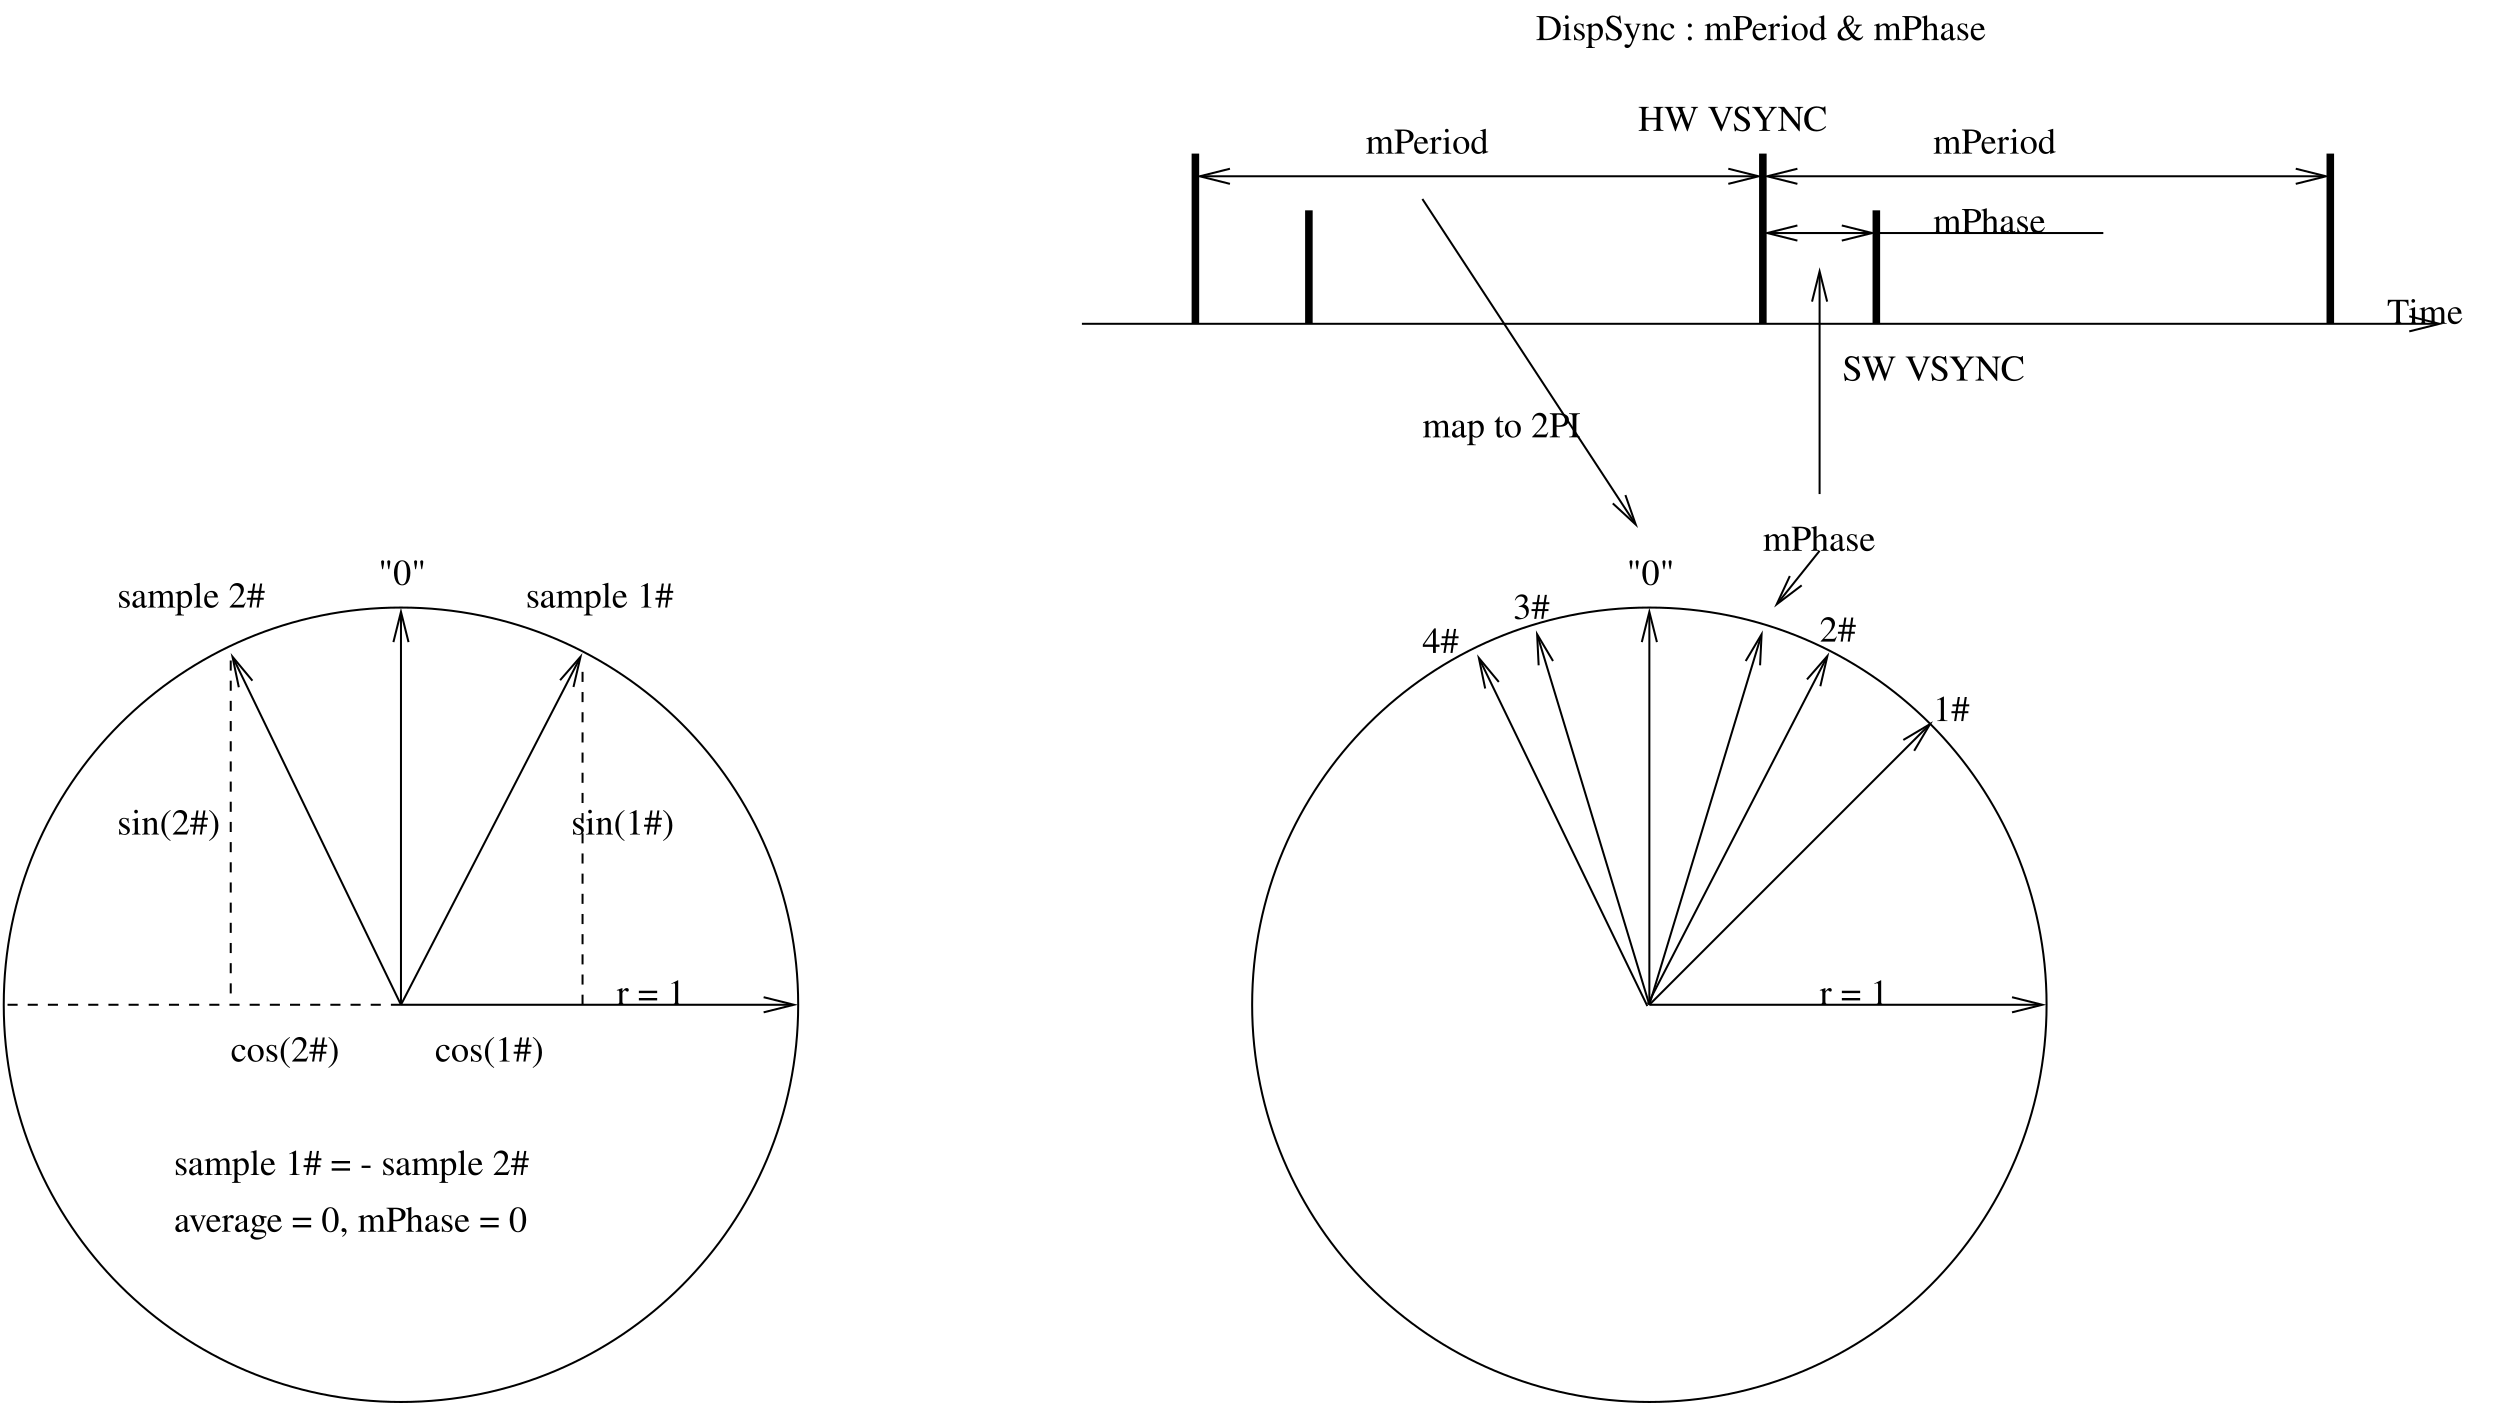
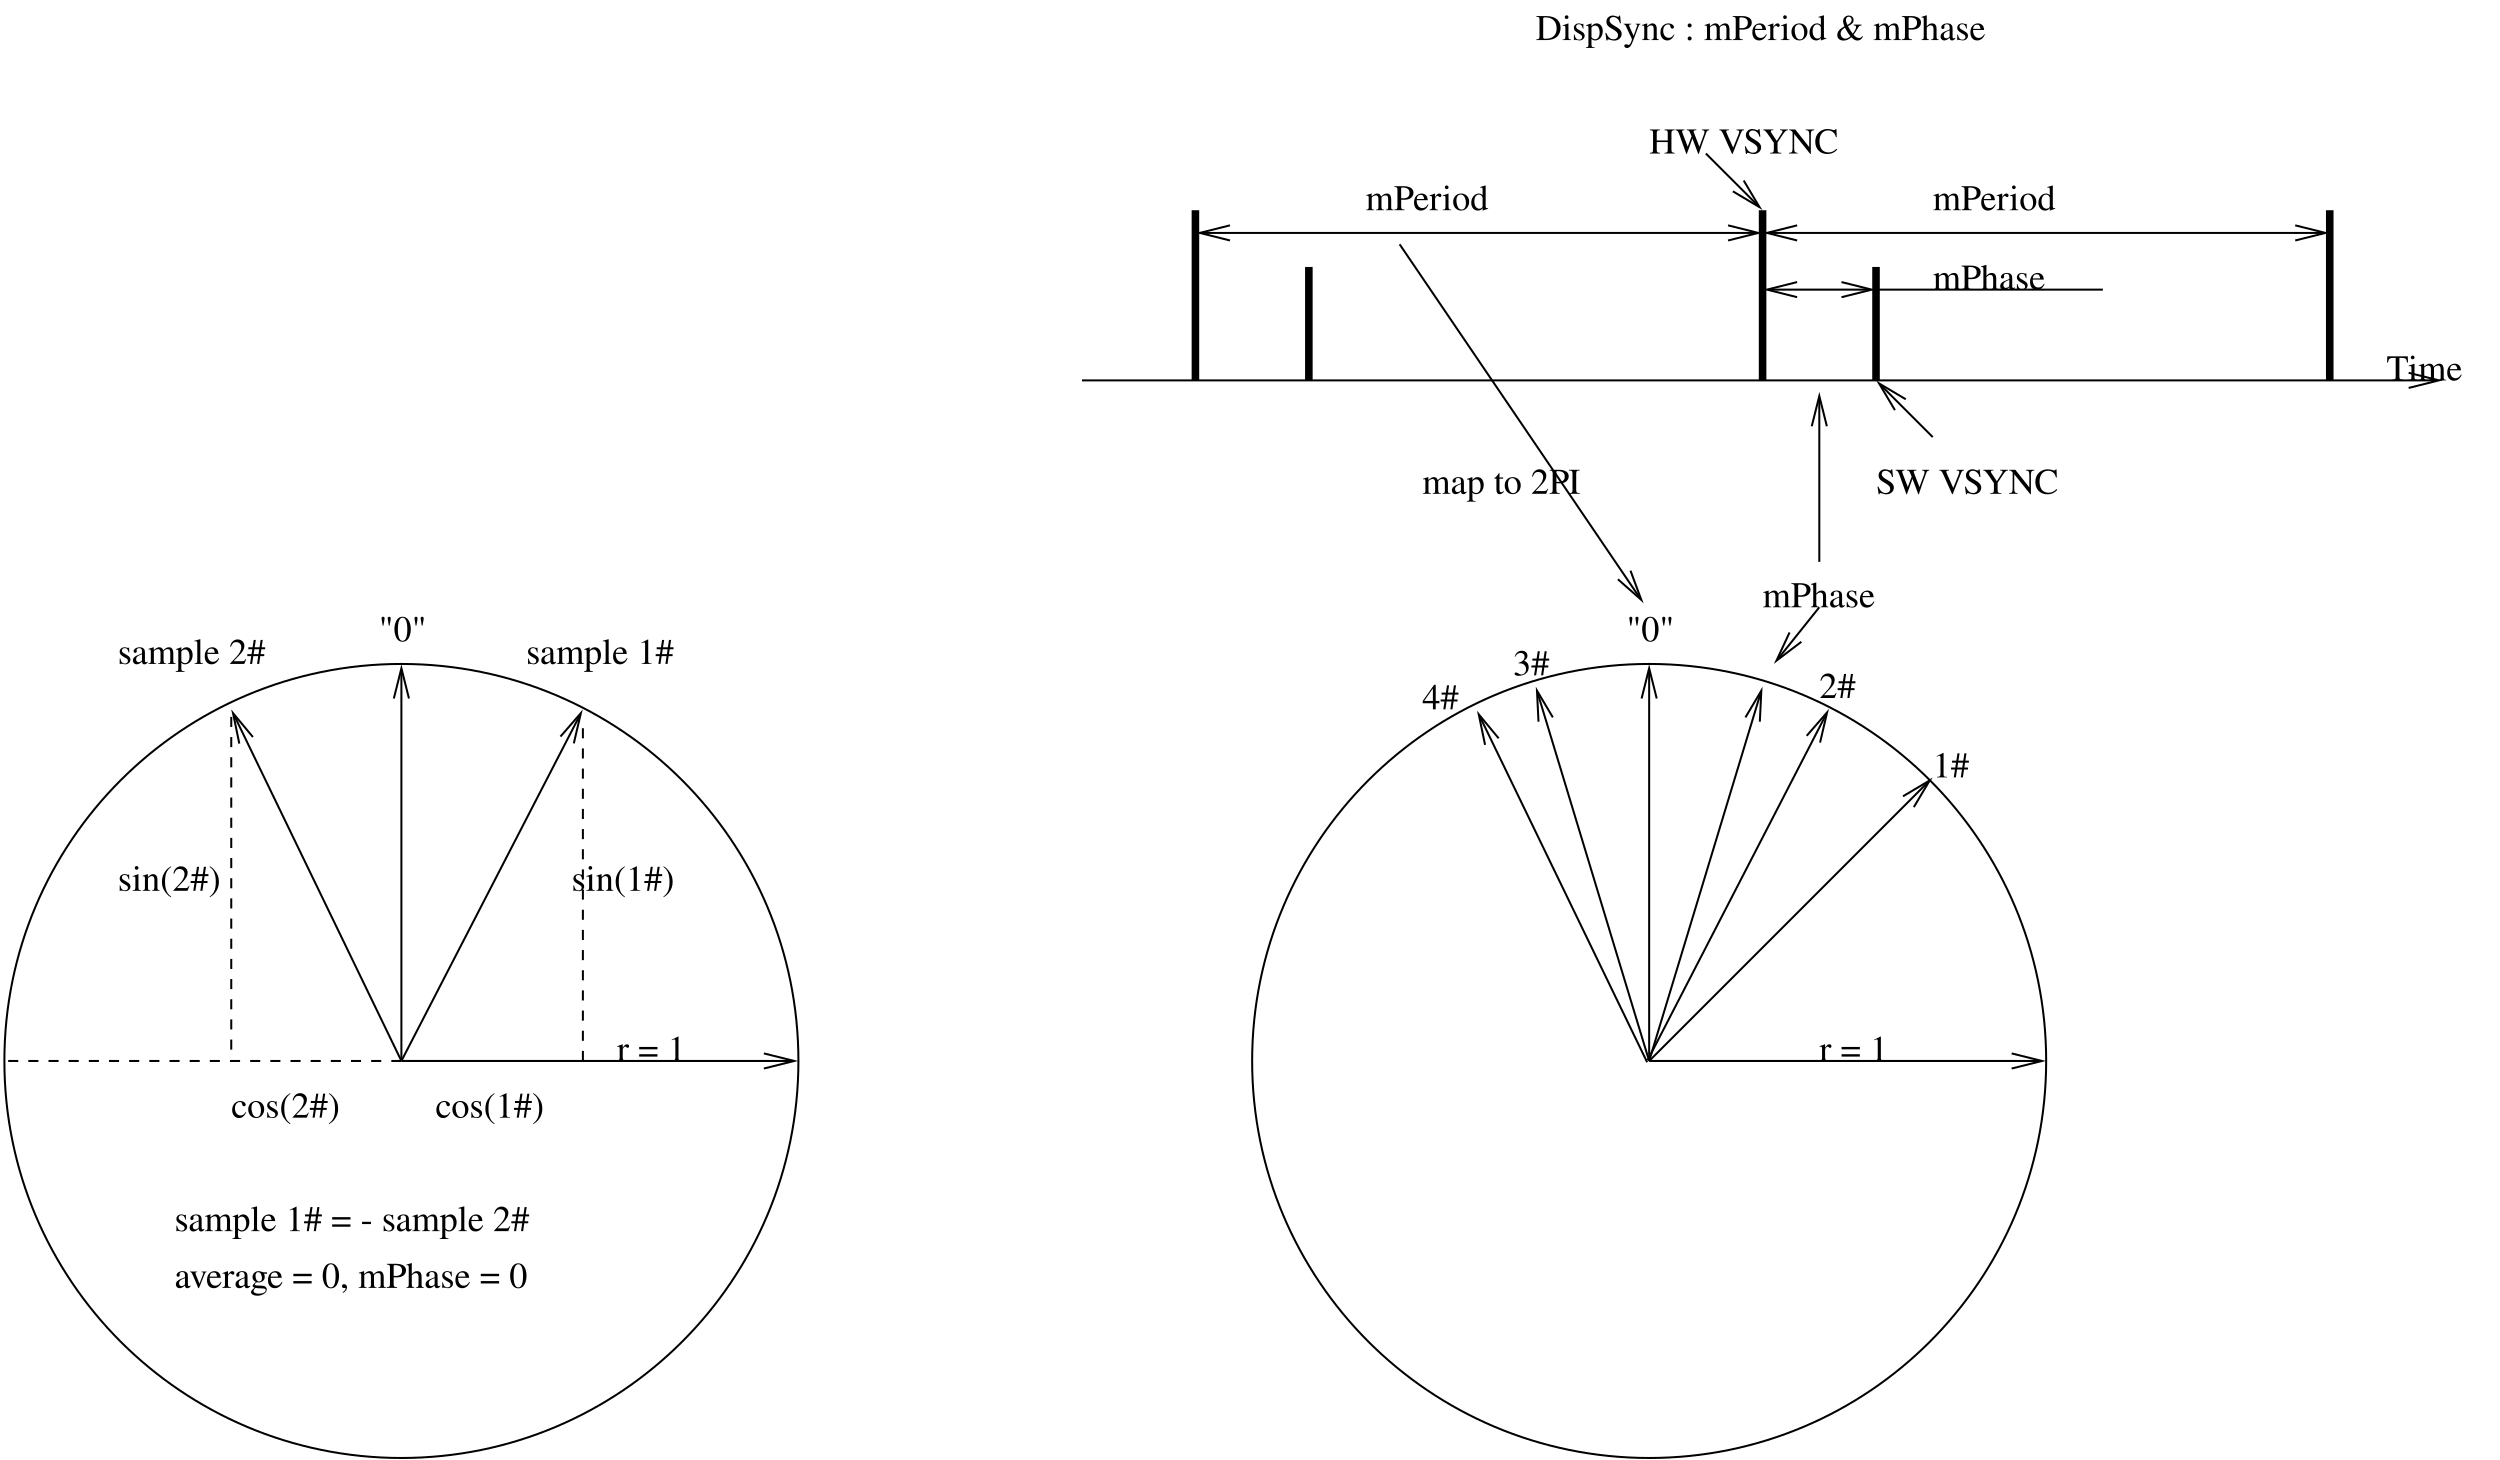
- <svg xmlns="http://www.w3.org/2000/svg" width="625pt" height="351pt" viewBox="4488 -384 9907 5567">
+ <svg xmlns="http://www.w3.org/2000/svg" width="625pt" height="365pt" viewBox="4488 -609 9907 5792">
  <g fill="none">
    <circle cx="11025" cy="3600" r="1575" stroke="#000000" stroke-width="8px" />
    <defs>
      <clipPath id="cp0">
-         <path clip-rule="evenodd" d="M 4488,-384 H 14395 V 5183 H 4488 z   M 12463,3570 12583,3600 12463,3630 12607,3607 12607,3593z" />
+         <path clip-rule="evenodd" d="M 4488,-609 H 14395 V 5183 H 4488 z   M 12463,3570 12583,3600 12463,3630 12607,3607 12607,3593z" />
      </clipPath>
    </defs>
    <polyline points=" 11025,3600 12600,3600" clip-path="url(#cp0)" stroke="#000000" stroke-width="8px" />
    <polyline points=" 12463,3570 12583,3600 12463,3630" stroke="#000000" stroke-width="8px" stroke-miterlimit="8" />
    <defs>
      <clipPath id="cp1">
-         <path clip-rule="evenodd" d="M 4488,-384 H 14395 V 5183 H 4488 z   M 10995,2162 11025,2042 11055,2162 11032,2018 11018,2018z" />
+         <path clip-rule="evenodd" d="M 4488,-609 H 14395 V 5183 H 4488 z   M 10995,2162 11025,2042 11055,2162 11032,2018 11018,2018z" />
      </clipPath>
    </defs>
    <polyline points=" 11025,3600 11025,2025" clip-path="url(#cp1)" stroke="#000000" stroke-width="8px" />
    <polyline points=" 10995,2162 11025,2042 11055,2162" stroke="#000000" stroke-width="8px" stroke-miterlimit="8" />
    <text xml:space="preserve" x="10935" y="1935" fill="#000000" font-family="Times" font-style="normal" font-weight="normal" font-size="144" text-anchor="start">"0"</text>
    <text xml:space="preserve" x="11700" y="3600" fill="#000000" font-family="Times" font-style="normal" font-weight="normal" font-size="144" text-anchor="start">r = 1</text>
    <circle cx="6075" cy="3600" r="1575" stroke="#000000" stroke-width="8px" />
    <defs>
      <clipPath id="cp2">
-         <path clip-rule="evenodd" d="M 4488,-384 H 14395 V 5183 H 4488 z   M 6706,2313 6787,2220 6759,2340 6804,2202 6792,2196z" />
+         <path clip-rule="evenodd" d="M 4488,-609 H 14395 V 5183 H 4488 z   M 6706,2313 6787,2220 6759,2340 6804,2202 6792,2196z" />
      </clipPath>
    </defs>
    <polyline points=" 6075,3600 6795,2205" clip-path="url(#cp2)" stroke="#000000" stroke-width="8px" />
    <polyline points=" 6706,2313 6787,2220 6759,2340" stroke="#000000" stroke-width="8px" stroke-miterlimit="8" />
    <defs>
      <clipPath id="cp3">
-         <path clip-rule="evenodd" d="M 4488,-384 H 14395 V 5183 H 4488 z   M 5432,2341 5407,2220 5486,2315 5403,2196 5391,2202z" />
+         <path clip-rule="evenodd" d="M 4488,-609 H 14395 V 5183 H 4488 z   M 5432,2341 5407,2220 5486,2315 5403,2196 5391,2202z" />
      </clipPath>
    </defs>
    <polyline points=" 6075,3600 5400,2205" clip-path="url(#cp3)" stroke="#000000" stroke-width="8px" />
    <polyline points=" 5432,2341 5407,2220 5486,2315" stroke="#000000" stroke-width="8px" stroke-miterlimit="8" />
    <polyline points=" 5400,3555 5400,2205" stroke="#000000" stroke-width="8px" stroke-dasharray="40 40" />
    <polyline points=" 6075,3600 4500,3600" stroke="#000000" stroke-width="8px" stroke-dasharray="40 40" />
    <defs>
      <clipPath id="cp4">
-         <path clip-rule="evenodd" d="M 4488,-384 H 14395 V 5183 H 4488 z   M 6045,2162 6075,2042 6105,2162 6082,2018 6068,2018z" />
+         <path clip-rule="evenodd" d="M 4488,-609 H 14395 V 5183 H 4488 z   M 6045,2162 6075,2042 6105,2162 6082,2018 6068,2018z" />
      </clipPath>
    </defs>
    <polyline points=" 6075,3600 6075,2025" clip-path="url(#cp4)" stroke="#000000" stroke-width="8px" />
    <polyline points=" 6045,2162 6075,2042 6105,2162" stroke="#000000" stroke-width="8px" stroke-miterlimit="8" />
    <polyline points=" 6795,3600 6795,2250" stroke="#000000" stroke-width="8px" stroke-dasharray="40 40" />
    <defs>
      <clipPath id="cp5">
-         <path clip-rule="evenodd" d="M 4488,-384 H 14395 V 5183 H 4488 z   M 7513,3570 7633,3600 7513,3630 7657,3607 7657,3593z" />
+         <path clip-rule="evenodd" d="M 4488,-609 H 14395 V 5183 H 4488 z   M 7513,3570 7633,3600 7513,3630 7657,3607 7657,3593z" />
      </clipPath>
    </defs>
    <polyline points=" 6075,3600 7650,3600" clip-path="url(#cp5)" stroke="#000000" stroke-width="8px" />
    <polyline points=" 7513,3570 7633,3600 7513,3630" stroke="#000000" stroke-width="8px" stroke-miterlimit="8" />
    <defs>
      <clipPath id="cp6">
-         <path clip-rule="evenodd" d="M 4488,-384 H 14395 V 5183 H 4488 z   M 11650,2310 11731,2217 11703,2337 11748,2199 11736,2193z" />
+         <path clip-rule="evenodd" d="M 4488,-609 H 14395 V 5183 H 4488 z   M 11650,2310 11731,2217 11703,2337 11748,2199 11736,2193z" />
      </clipPath>
    </defs>
    <polyline points=" 11019,3597 11739,2202" clip-path="url(#cp6)" stroke="#000000" stroke-width="8px" />
    <polyline points=" 11650,2310 11731,2217 11703,2337" stroke="#000000" stroke-width="8px" stroke-miterlimit="8" />
    <defs>
      <clipPath id="cp7">
-         <path clip-rule="evenodd" d="M 4488,-384 H 14395 V 5183 H 4488 z   M 10374,2346 10349,2225 10428,2320 10345,2201 10333,2207z" />
+         <path clip-rule="evenodd" d="M 4488,-609 H 14395 V 5183 H 4488 z   M 10374,2346 10349,2225 10428,2320 10345,2201 10333,2207z" />
      </clipPath>
    </defs>
    <polyline points=" 11017,3605 10342,2210" clip-path="url(#cp7)" stroke="#000000" stroke-width="8px" />
    <polyline points=" 10374,2346 10349,2225 10428,2320" stroke="#000000" stroke-width="8px" stroke-miterlimit="8" />
    <defs>
      <clipPath id="cp8">
-         <path clip-rule="evenodd" d="M 4488,-384 H 14395 V 5183 H 4488 z   M 12032,2550 12138,2487 12075,2593 12160,2475 12150,2465z" />
+         <path clip-rule="evenodd" d="M 4488,-609 H 14395 V 5183 H 4488 z   M 12032,2550 12138,2487 12075,2593 12160,2475 12150,2465z" />
      </clipPath>
    </defs>
    <polyline points=" 11025,3600 12150,2475" clip-path="url(#cp8)" stroke="#000000" stroke-width="8px" />
    <polyline points=" 12032,2550 12138,2487 12075,2593" stroke="#000000" stroke-width="8px" stroke-miterlimit="8" />
    <defs>
      <clipPath id="cp9">
-         <path clip-rule="evenodd" d="M 4488,-384 H 14395 V 5183 H 4488 z   M 10586,2254 10580,2131 10643,2237 10580,2107 10567,2110z" />
+         <path clip-rule="evenodd" d="M 4488,-609 H 14395 V 5183 H 4488 z   M 10586,2254 10580,2131 10643,2237 10580,2107 10567,2110z" />
      </clipPath>
    </defs>
    <polyline points=" 11025,3600 10575,2115" clip-path="url(#cp9)" stroke="#000000" stroke-width="8px" />
    <polyline points=" 10586,2254 10580,2131 10643,2237" stroke="#000000" stroke-width="8px" stroke-miterlimit="8" />
    <defs>
      <clipPath id="cp10">
-         <path clip-rule="evenodd" d="M 4488,-384 H 14395 V 5183 H 4488 z   M 11407,2237 11470,2131 11464,2254 11483,2110 11470,2107z" />
+         <path clip-rule="evenodd" d="M 4488,-609 H 14395 V 5183 H 4488 z   M 11407,2237 11470,2131 11464,2254 11483,2110 11470,2107z" />
      </clipPath>
    </defs>
    <polyline points=" 11025,3600 11475,2115" clip-path="url(#cp10)" stroke="#000000" stroke-width="8px" />
    <polyline points=" 11407,2237 11470,2131 11464,2254" stroke="#000000" stroke-width="8px" stroke-miterlimit="8" />
    <defs>
      <clipPath id="cp11">
-         <path clip-rule="evenodd" d="M 4488,-384 H 14395 V 5183 H 4488 z   M 11629,1937 11530,2012 11582,1900 11511,2026 11521,2034z" />
+         <path clip-rule="evenodd" d="M 4488,-609 H 14395 V 5183 H 4488 z   M 11629,1937 11530,2012 11582,1900 11511,2026 11521,2034z" />
      </clipPath>
    </defs>
    <polyline points=" 11700,1800 11520,2025" clip-path="url(#cp11)" stroke="#000000" stroke-width="8px" />
    <polyline points=" 11629,1937 11530,2012 11582,1900" stroke="#000000" stroke-width="8px" stroke-miterlimit="8" />
    <defs>
      <clipPath id="cp12">
-         <path clip-rule="evenodd" d="M 4488,-384 H 14395 V 5183 H 4488 z   M 14038,870 14158,900 14038,930 14182,907 14182,893z" />
+         <path clip-rule="evenodd" d="M 4488,-609 H 14395 V 5183 H 4488 z   M 14038,870 14158,900 14038,930 14182,907 14182,893z" />
      </clipPath>
    </defs>
    <polyline points=" 8775,900 14175,900" clip-path="url(#cp12)" stroke="#000000" stroke-width="8px" />
    <polyline points=" 14038,870 14158,900 14038,930" stroke="#000000" stroke-width="8px" stroke-miterlimit="8" />
    <polyline points=" 11475,900 11475,225" stroke="#000000" stroke-width="30px" />
    <polyline points=" 9225,900 9225,225" stroke="#000000" stroke-width="30px" />
    <polyline points=" 13725,900 13725,225" stroke="#000000" stroke-width="30px" />
    <polyline points=" 11925,900 11925,450" stroke="#000000" stroke-width="30px" />
    <defs>
      <clipPath id="cp13">
-         <path clip-rule="evenodd" d="M 4488,-384 H 14395 V 5183 H 4488 z   M 13588,285 13708,315 13588,345 13732,322 13732,308z   M 11612,345 11492,315 11612,285 11468,308 11468,322z" />
+         <path clip-rule="evenodd" d="M 4488,-609 H 14395 V 5183 H 4488 z   M 13588,285 13708,315 13588,345 13732,322 13732,308z   M 11612,345 11492,315 11612,285 11468,308 11468,322z" />
      </clipPath>
    </defs>
    <polyline points=" 11475,315 13725,315" clip-path="url(#cp13)" stroke="#000000" stroke-width="8px" />
    <polyline points=" 13588,285 13708,315 13588,345" stroke="#000000" stroke-width="8px" stroke-miterlimit="8" />
    <polyline points=" 11612,345 11492,315 11612,285" stroke="#000000" stroke-width="8px" stroke-miterlimit="8" />
    <defs>
      <clipPath id="cp14">
-         <path clip-rule="evenodd" d="M 4488,-384 H 14395 V 5183 H 4488 z   M 11788,510 11908,540 11788,570 11932,547 11932,533z   M 11612,570 11492,540 11612,510 11468,533 11468,547z" />
+         <path clip-rule="evenodd" d="M 4488,-609 H 14395 V 5183 H 4488 z   M 11788,510 11908,540 11788,570 11932,547 11932,533z   M 11612,570 11492,540 11612,510 11468,533 11468,547z" />
      </clipPath>
    </defs>
    <polyline points=" 11475,540 11925,540" clip-path="url(#cp14)" stroke="#000000" stroke-width="8px" />
    <polyline points=" 11788,510 11908,540 11788,570" stroke="#000000" stroke-width="8px" stroke-miterlimit="8" />
    <polyline points=" 11612,570 11492,540 11612,510" stroke="#000000" stroke-width="8px" stroke-miterlimit="8" />
    <polyline points=" 11925,540 12825,540" stroke="#000000" stroke-width="8px" />
+     <polyline points=" 9675,900 9675,450" stroke="#000000" stroke-width="30px" />
    <defs>
      <clipPath id="cp15">
-         <path clip-rule="evenodd" d="M 4488,-384 H 14395 V 5183 H 4488 z   M 11670,812 11700,692 11730,812 11707,668 11693,668z   M 11612,570 11492,540 11612,510 11468,533 11468,547z" />
+         <path clip-rule="evenodd" d="M 4488,-609 H 14395 V 5183 H 4488 z   M 11338,285 11458,315 11338,345 11482,322 11482,308z   M 9362,345 9242,315 9362,285 9218,308 9218,322z" />
      </clipPath>
    </defs>
-     <polyline points=" 11700,1575 11700,675" clip-path="url(#cp15)" stroke="#000000" stroke-width="8px" />
-     <polyline points=" 11670,812 11700,692 11730,812" stroke="#000000" stroke-width="8px" stroke-miterlimit="8" />
+     <polyline points=" 9225,315 11475,315" clip-path="url(#cp15)" stroke="#000000" stroke-width="8px" />
+     <polyline points=" 11338,285 11458,315 11338,345" stroke="#000000" stroke-width="8px" stroke-miterlimit="8" />
+     <polyline points=" 9362,345 9242,315 9362,285" stroke="#000000" stroke-width="8px" stroke-miterlimit="8" />
    <defs>
      <clipPath id="cp16">
-         <path clip-rule="evenodd" d="M 4488,-384 H 14395 V 5183 H 4488 z   M 10930,1579 10971,1696 10880,1612 10978,1719 10989,1712z   M 11612,570 11492,540 11612,510 11468,533 11468,547z" />
+         <path clip-rule="evenodd" d="M 4488,-609 H 14395 V 5183 H 4488 z   M 10951,1655 10994,1771 10901,1689 11001,1794 11012,1787z   M 9362,345 9242,315 9362,285 9218,308 9218,322z" />
      </clipPath>
    </defs>
-     <polyline points=" 10125,405 10980,1710" clip-path="url(#cp16)" stroke="#000000" stroke-width="8px" />
-     <polyline points=" 10930,1579 10971,1696 10880,1612" stroke="#000000" stroke-width="8px" stroke-miterlimit="8" />
-     <polyline points=" 9675,900 9675,450" stroke="#000000" stroke-width="30px" />
+     <polyline points=" 10035,360 11003,1785" clip-path="url(#cp16)" stroke="#000000" stroke-width="8px" />
+     <polyline points=" 10951,1655 10994,1771 10901,1689" stroke="#000000" stroke-width="8px" stroke-miterlimit="8" />
    <defs>
      <clipPath id="cp17">
-         <path clip-rule="evenodd" d="M 4488,-384 H 14395 V 5183 H 4488 z   M 11338,285 11458,315 11338,345 11482,322 11482,308z   M 9362,345 9242,315 9362,285 9218,308 9218,322z" />
+         <path clip-rule="evenodd" d="M 4488,-609 H 14395 V 5183 H 4488 z   M 11400,107 11463,213 11357,150 11475,235 11485,225z   M 9362,345 9242,315 9362,285 9218,308 9218,322z" />
      </clipPath>
    </defs>
-     <polyline points=" 9225,315 11475,315" clip-path="url(#cp17)" stroke="#000000" stroke-width="8px" />
-     <polyline points=" 11338,285 11458,315 11338,345" stroke="#000000" stroke-width="8px" stroke-miterlimit="8" />
-     <polyline points=" 9362,345 9242,315 9362,285" stroke="#000000" stroke-width="8px" stroke-miterlimit="8" />
+     <polyline points=" 11250,0 11475,225" clip-path="url(#cp17)" stroke="#000000" stroke-width="8px" />
+     <polyline points=" 11400,107 11463,213 11357,150" stroke="#000000" stroke-width="8px" stroke-miterlimit="8" />
+     <defs>
+       <clipPath id="cp18">
+         <path clip-rule="evenodd" d="M 4488,-609 H 14395 V 5183 H 4488 z   M 11400,107 11463,213 11357,150 11475,235 11485,225z   M 12000,1018 11937,912 12043,975 11925,890 11915,900z" />
+       </clipPath>
+     </defs>
+     <polyline points=" 11925,900 12150,1125" clip-path="url(#cp18)" stroke="#000000" stroke-width="8px" />
+     <polyline points=" 12000,1018 11937,912 12043,975" stroke="#000000" stroke-width="8px" stroke-miterlimit="8" />
+     <defs>
+       <clipPath id="cp19">
+         <path clip-rule="evenodd" d="M 4488,-609 H 14395 V 5183 H 4488 z   M 11670,1082 11700,962 11730,1082 11707,938 11693,938z   M 12000,1018 11937,912 12043,975 11925,890 11915,900z" />
+       </clipPath>
+     </defs>
+     <polyline points=" 11700,1620 11700,945" clip-path="url(#cp19)" stroke="#000000" stroke-width="8px" />
+     <polyline points=" 11670,1082 11700,962 11730,1082" stroke="#000000" stroke-width="8px" stroke-miterlimit="8" />
    <text xml:space="preserve" x="6750" y="2925" fill="#000000" font-family="Times" font-style="normal" font-weight="normal" font-size="144" text-anchor="start">sin(1#)</text>
    <text xml:space="preserve" x="4950" y="2925" fill="#000000" font-family="Times" font-style="normal" font-weight="normal" font-size="144" text-anchor="start">sin(2#)</text>
    <text xml:space="preserve" x="5400" y="3825" fill="#000000" font-family="Times" font-style="normal" font-weight="normal" font-size="144" text-anchor="start">cos(2#)</text>
    <text xml:space="preserve" x="6210" y="3825" fill="#000000" font-family="Times" font-style="normal" font-weight="normal" font-size="144" text-anchor="start">cos(1#)</text>
    <text xml:space="preserve" x="6570" y="2025" fill="#000000" font-family="Times" font-style="normal" font-weight="normal" font-size="144" text-anchor="start">sample 1#</text>
    <text xml:space="preserve" x="5985" y="1935" fill="#000000" font-family="Times" font-style="normal" font-weight="normal" font-size="144" text-anchor="start">"0"</text>
    <text xml:space="preserve" x="6930" y="3600" fill="#000000" font-family="Times" font-style="normal" font-weight="normal" font-size="144" text-anchor="start">r = 1</text>
    <text xml:space="preserve" x="5175" y="4500" fill="#000000" font-family="Times" font-style="normal" font-weight="normal" font-size="144" text-anchor="start">average = 0, mPhase = 0</text>
    <text xml:space="preserve" x="12150" y="2475" fill="#000000" font-family="Times" font-style="normal" font-weight="normal" font-size="144" text-anchor="start">1#</text>
    <text xml:space="preserve" x="11700" y="2160" fill="#000000" font-family="Times" font-style="normal" font-weight="normal" font-size="144" text-anchor="start">2#</text>
    <text xml:space="preserve" x="10485" y="2070" fill="#000000" font-family="Times" font-style="normal" font-weight="normal" font-size="144" text-anchor="start">3#</text>
    <text xml:space="preserve" x="10125" y="2205" fill="#000000" font-family="Times" font-style="normal" font-weight="normal" font-size="144" text-anchor="start">4#</text>
    <text xml:space="preserve" x="11475" y="1800" fill="#000000" font-family="Times" font-style="normal" font-weight="normal" font-size="144" text-anchor="start">mPhase</text>
    <text xml:space="preserve" x="12150" y="225" fill="#000000" font-family="Times" font-style="normal" font-weight="normal" font-size="144" text-anchor="start">mPeriod</text>
    <text xml:space="preserve" x="12150" y="540" fill="#000000" font-family="Times" font-style="normal" font-weight="normal" font-size="144" text-anchor="start">mPhase</text>
    <text xml:space="preserve" x="9900" y="225" fill="#000000" font-family="Times" font-style="normal" font-weight="normal" font-size="144" text-anchor="start">mPeriod</text>
    <text xml:space="preserve" x="13950" y="900" fill="#000000" font-family="Times" font-style="normal" font-weight="normal" font-size="144" text-anchor="start">Time</text>
-     <text xml:space="preserve" x="10980" y="135" fill="#000000" font-family="Times" font-style="normal" font-weight="normal" font-size="144" text-anchor="start">HW VSYNC</text>
-     <text xml:space="preserve" x="11790" y="1125" fill="#000000" font-family="Times" font-style="normal" font-weight="normal" font-size="144" text-anchor="start">SW VSYNC</text>
-     <text xml:space="preserve" x="10575" y="-225" fill="#000000" font-family="Times" font-style="normal" font-weight="normal" font-size="144" text-anchor="start">DispSync : mPeriod &amp; mPhase</text>
    <text xml:space="preserve" x="10125" y="1350" fill="#000000" font-family="Times" font-style="normal" font-weight="normal" font-size="144" text-anchor="start">map to 2PI</text>
    <text xml:space="preserve" x="4950" y="2025" fill="#000000" font-family="Times" font-style="normal" font-weight="normal" font-size="144" text-anchor="start">sample 2#</text>
    <text xml:space="preserve" x="5175" y="4275" fill="#000000" font-family="Times" font-style="normal" font-weight="normal" font-size="144" text-anchor="start">sample 1# = - sample 2#</text>
+     <text xml:space="preserve" x="10575" y="-450" fill="#000000" font-family="Times" font-style="normal" font-weight="normal" font-size="144" text-anchor="start">DispSync : mPeriod &amp; mPhase</text>
+     <text xml:space="preserve" x="11025" y="0" fill="#000000" font-family="Times" font-style="normal" font-weight="normal" font-size="144" text-anchor="start">HW VSYNC</text>
+     <text xml:space="preserve" x="11925" y="1350" fill="#000000" font-family="Times" font-style="normal" font-weight="normal" font-size="144" text-anchor="start">SW VSYNC</text>
  </g>
</svg>
